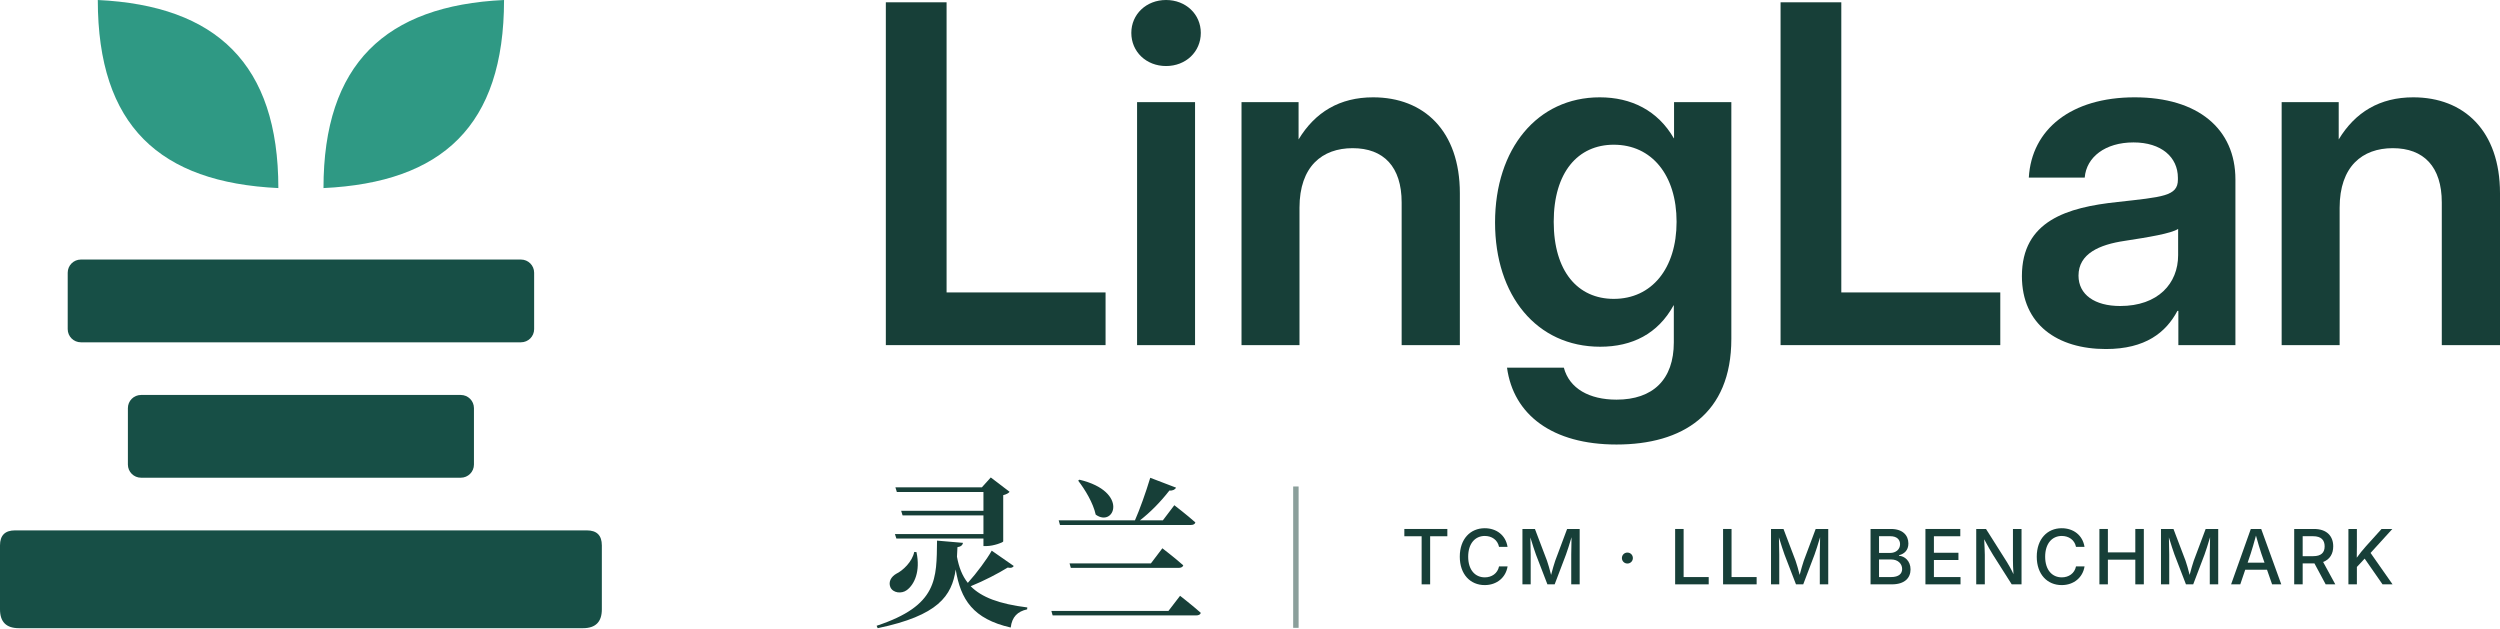
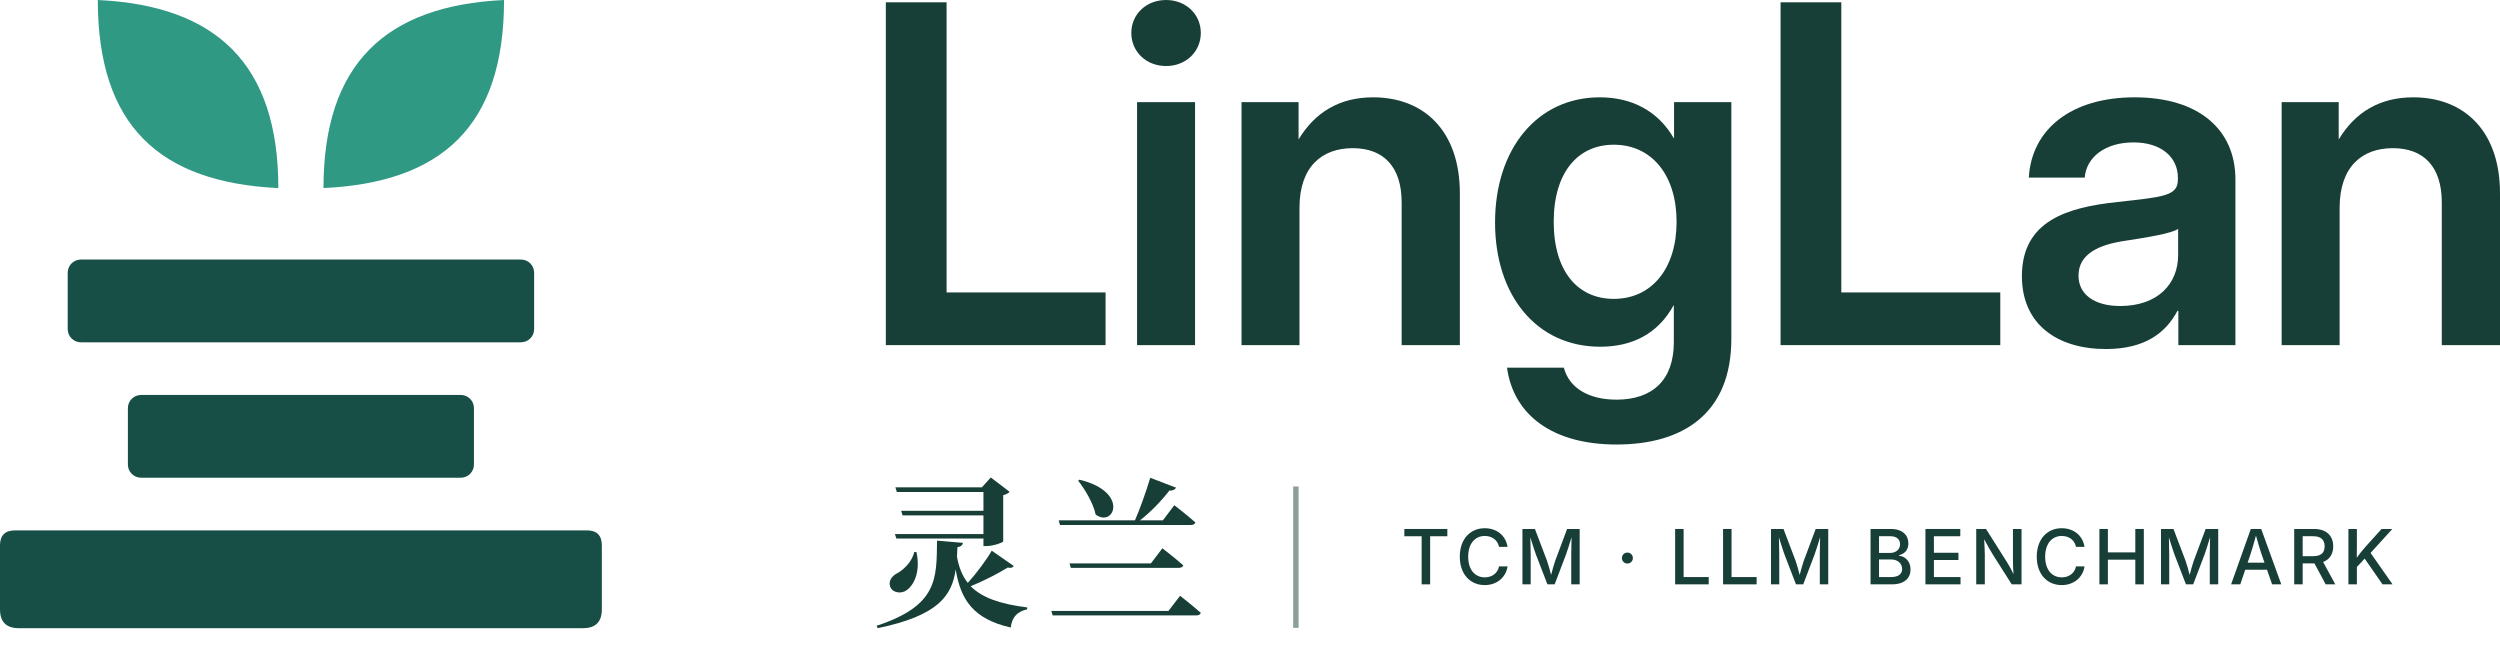
- <svg xmlns="http://www.w3.org/2000/svg" width="689.724" height="173.307" viewBox="153.478 104.785 689.724 173.307" role="img" aria-labelledby="title desc">
+ <svg xmlns="http://www.w3.org/2000/svg" width="689.724" height="184.802" viewBox="153.478 104.785 689.724 184.802" role="img" aria-labelledby="title desc">
  <g transform="translate(103.6648 65.35007) scale(0.5188828)">
    <g id="linglan-symbol" aria-label="由叶形笔画与三横构成的兰字标记">
      <path id="leaf-left" d="M148 76 C211 79 244 110 244 176 C181 173 148 143 148 76 Z" fill="#2F9984" />
      <path id="leaf-right" d="M364 76 C301 79 268 110 268 176 C331 173 364 143 364 76 Z" fill="#2F9984" />
      <rect id="folio-upper" x="132" y="214" width="248" height="44" rx="7" fill="#174F46" />
      <rect id="folio-middle" x="164" y="286" width="184" height="44" rx="7" fill="#174F46" />
      <path id="folio-base" d="M104 358 H408 Q416 358 416 366 V400 Q416 410 406 410 H106 Q96 410 96 400 V366 Q96 358 104 358 Z" fill="#174F46" />
    </g>
  </g>
  <g id="wordmark-latin" aria-label="LingLan" fill="#173F38" transform="translate(390 200) scale(0.06347656 -0.06347656)">
    <path transform="translate(0 0)" d="M124 0H1079V229H388V1490H124Z" />
    <path transform="translate(1103.945 0)" d="M112 0H364V1056H112ZM238 1213C324 1213 389 1275 389 1357C389 1438 324 1500 238 1500C152 1500 87 1438 87 1357C87 1275 152 1213 238 1213Z" />
    <path transform="translate(1557.889 0)" d="M364 597C364 777 463 856 595 856C730 856 808 775 808 620V0H1061V660C1061 931 905 1077 684 1077C539 1077 432 1013 360 894V1056H112V0H364Z" />
    <path transform="translate(2708.834 0)" d="M591 -432C877 -432 1090 -300 1090 27V1056H841V899H840C770 1020 655 1077 518 1077C247 1077 63 854 63 533C63 215 244 -7 520 -7C659 -7 771 49 839 173H840V12C840 -150 749 -237 591 -237C473 -237 386 -189 362 -98H115C143 -303 312 -432 591 -432ZM579 201C423 201 318 320 318 536C318 751 423 871 579 871C744 871 852 739 852 536C852 333 744 201 579 201Z" />
    <path transform="translate(3888.778 0)" d="M124 0H1079V229H388V1490H124Z" />
    <path transform="translate(4992.723 0)" d="M434 -17C606 -17 695 55 745 149H749V0H997V720C997 940 834 1077 559 1077C283 1077 111 938 99 728H342C349 817 431 881 554 881C675 881 747 817 747 727V719C747 647 680 644 484 622C266 599 69 540 69 300C69 89 224 -17 434 -17ZM496 170C386 170 315 219 315 302C315 398 407 437 515 453C619 469 717 485 748 505V391C748 268 661 170 496 170Z" />
    <path transform="translate(6078.668 0)" d="M364 597C364 777 463 856 595 856C730 856 808 775 808 620V0H1061V660C1061 931 905 1077 684 1077C539 1077 432 1013 360 894V1056H112V0H364Z" />
  </g>
  <g id="wordmark-chinese" aria-label="灵兰" fill="#173F38" transform="translate(394 274) scale(0.044 -0.044)">
    <path transform="translate(0 0)" d="M280 384 266 385C254 324 195 268 153 248C122 230 103 199 116 165C132 127 187 121 220 146C267 181 306 264 280 384ZM700 643H184L193 614H700V497H145L154 469H700V422H721C761 422 823 444 824 451V741C844 746 858 754 864 762L746 852L690 790H148L157 761H700ZM890 297 752 393C722 340 659 254 602 191C567 235 546 289 534 355L537 415C559 418 569 428 572 442L409 456C406 217 415 49 30 -78L37 -93C417 -14 502 110 526 275C557 86 635 -35 871 -89C879 -22 914 12 974 25L975 37C798 59 688 101 620 170C706 205 792 250 852 287C875 282 885 288 890 297Z" />
    <path transform="translate(1090.909 0)" d="M842 110 769 15H35L43 -13H943C958 -13 969 -8 972 3C923 47 842 110 842 110ZM731 408 659 313H149L157 285H833C847 285 859 290 862 301C813 345 731 408 731 408ZM211 838 203 832C247 775 297 692 313 619C429 535 525 763 211 838ZM806 678 734 583H590C654 632 720 699 775 770C797 768 811 777 817 788L655 850C627 757 589 651 559 583H81L89 554H909C924 554 935 559 938 570C889 614 806 678 806 678Z" />
  </g>
  <path d="M511 239 V278" stroke="#173F38" stroke-width="1.5" opacity=".5" />
  <g id="descriptor" aria-label="TCM · LLM BENCHMARK" fill="#173F38" transform="translate(540 266) scale(0.01025391 -0.01025391)">
    <path transform="translate(0 0)" d="M90 1294H555V0H784V1294H1247V1490H90Z" />
    <path transform="translate(1468.657 0)" d="M784 -20C1113 -20 1353 188 1399 483H1169C1131 293 972 188 786 188C531 188 339 382 339 744C339 1104 530 1302 786 1302C972 1302 1131 1198 1169 1008H1398C1348 1324 1098 1510 784 1510C398 1510 113 1222 113 744C113 268 397 -20 784 -20Z" />
    <path transform="translate(3102.314 0)" d="M165 0H387V802C387 916 382 1107 378 1263C435 1079 494 892 528 802L837 0H1032L1337 802C1371 895 1433 1087 1486 1268C1483 1102 1478 912 1478 802V0H1705V1490H1367L1047 635C1018 553 971 387 936 254C902 390 855 555 826 635L501 1490H165Z" />
    <path transform="translate(5780.629 0)" d="M311 560C393 560 458 625 458 707C458 790 393 855 311 855C228 855 163 790 163 707C163 625 228 560 311 560Z" />
    <path transform="translate(7210.943 0)" d="M165 0H1068V196H393V1490H165Z" />
    <path transform="translate(8500.6 0)" d="M165 0H1068V196H393V1490H165Z" />
    <path transform="translate(9790.257 0)" d="M165 0H387V802C387 916 382 1107 378 1263C435 1079 494 892 528 802L837 0H1032L1337 802C1371 895 1433 1087 1486 1268C1483 1102 1478 912 1478 802V0H1705V1490H1367L1047 635C1018 553 971 387 936 254C902 390 855 555 826 635L501 1490H165Z" />
    <path transform="translate(12468.571 0)" d="M165 0H738C1084 0 1241 173 1241 402C1241 631 1080 761 931 769V784C1069 818 1183 913 1183 1099C1183 1319 1030 1490 714 1490H165ZM393 196V669H724C902 669 1015 554 1015 413C1015 289 929 196 715 196ZM393 845V1295H698C875 1295 959 1202 959 1080C959 937 843 845 692 845Z" />
    <path transform="translate(13945.229 0)" d="M165 0H1109V196H393V655H1053V850H393V1294H1103V1490H165Z" />
    <path transform="translate(15311.886 0)" d="M165 0H396V795C396 872 388 1026 379 1213C487 1013 544 910 617 793L1120 0H1384V1490H1153V642C1153 556 1157 417 1168 273C1102 416 1035 529 989 603L428 1490H165Z" />
    <path transform="translate(16992.543 0)" d="M784 -20C1113 -20 1353 188 1399 483H1169C1131 293 972 188 786 188C531 188 339 382 339 744C339 1104 530 1302 786 1302C972 1302 1131 1198 1169 1008H1398C1348 1324 1098 1510 784 1510C398 1510 113 1222 113 744C113 268 397 -20 784 -20Z" />
    <path transform="translate(18626.2 0)" d="M165 0H393V664H1131V0H1360V1490H1131V860H393V1490H165Z" />
    <path transform="translate(20282.857 0)" d="M165 0H387V802C387 916 382 1107 378 1263C435 1079 494 892 528 802L837 0H1032L1337 802C1371 895 1433 1087 1486 1268C1483 1102 1478 912 1478 802V0H1705V1490H1367L1047 635C1018 553 971 387 936 254C902 390 855 555 826 635L501 1490H165Z" />
    <path transform="translate(22283.514 0)" d="M51 0H298L431 393H1017L1154 0H1401L861 1490H581ZM496 583 579 829C616 943 662 1098 720 1311C779 1100 824 948 864 829L950 583Z" />
    <path transform="translate(23867.171 0)" d="M165 0H393V563H697C701 563 706 563 710 563L1012 0H1271L943 602C1124 670 1215 822 1215 1022C1215 1297 1044 1490 699 1490H165ZM393 758V1295H673C893 1295 984 1190 984 1022C984 855 893 758 675 758Z" />
    <path transform="translate(25325.829 0)" d="M165 0H393V468L602 692L1083 0H1353L761 845L1347 1490H1057L639 1027C544 920 466 824 390 717L393 1014V1490H165Z" />
  </g>
</svg>
